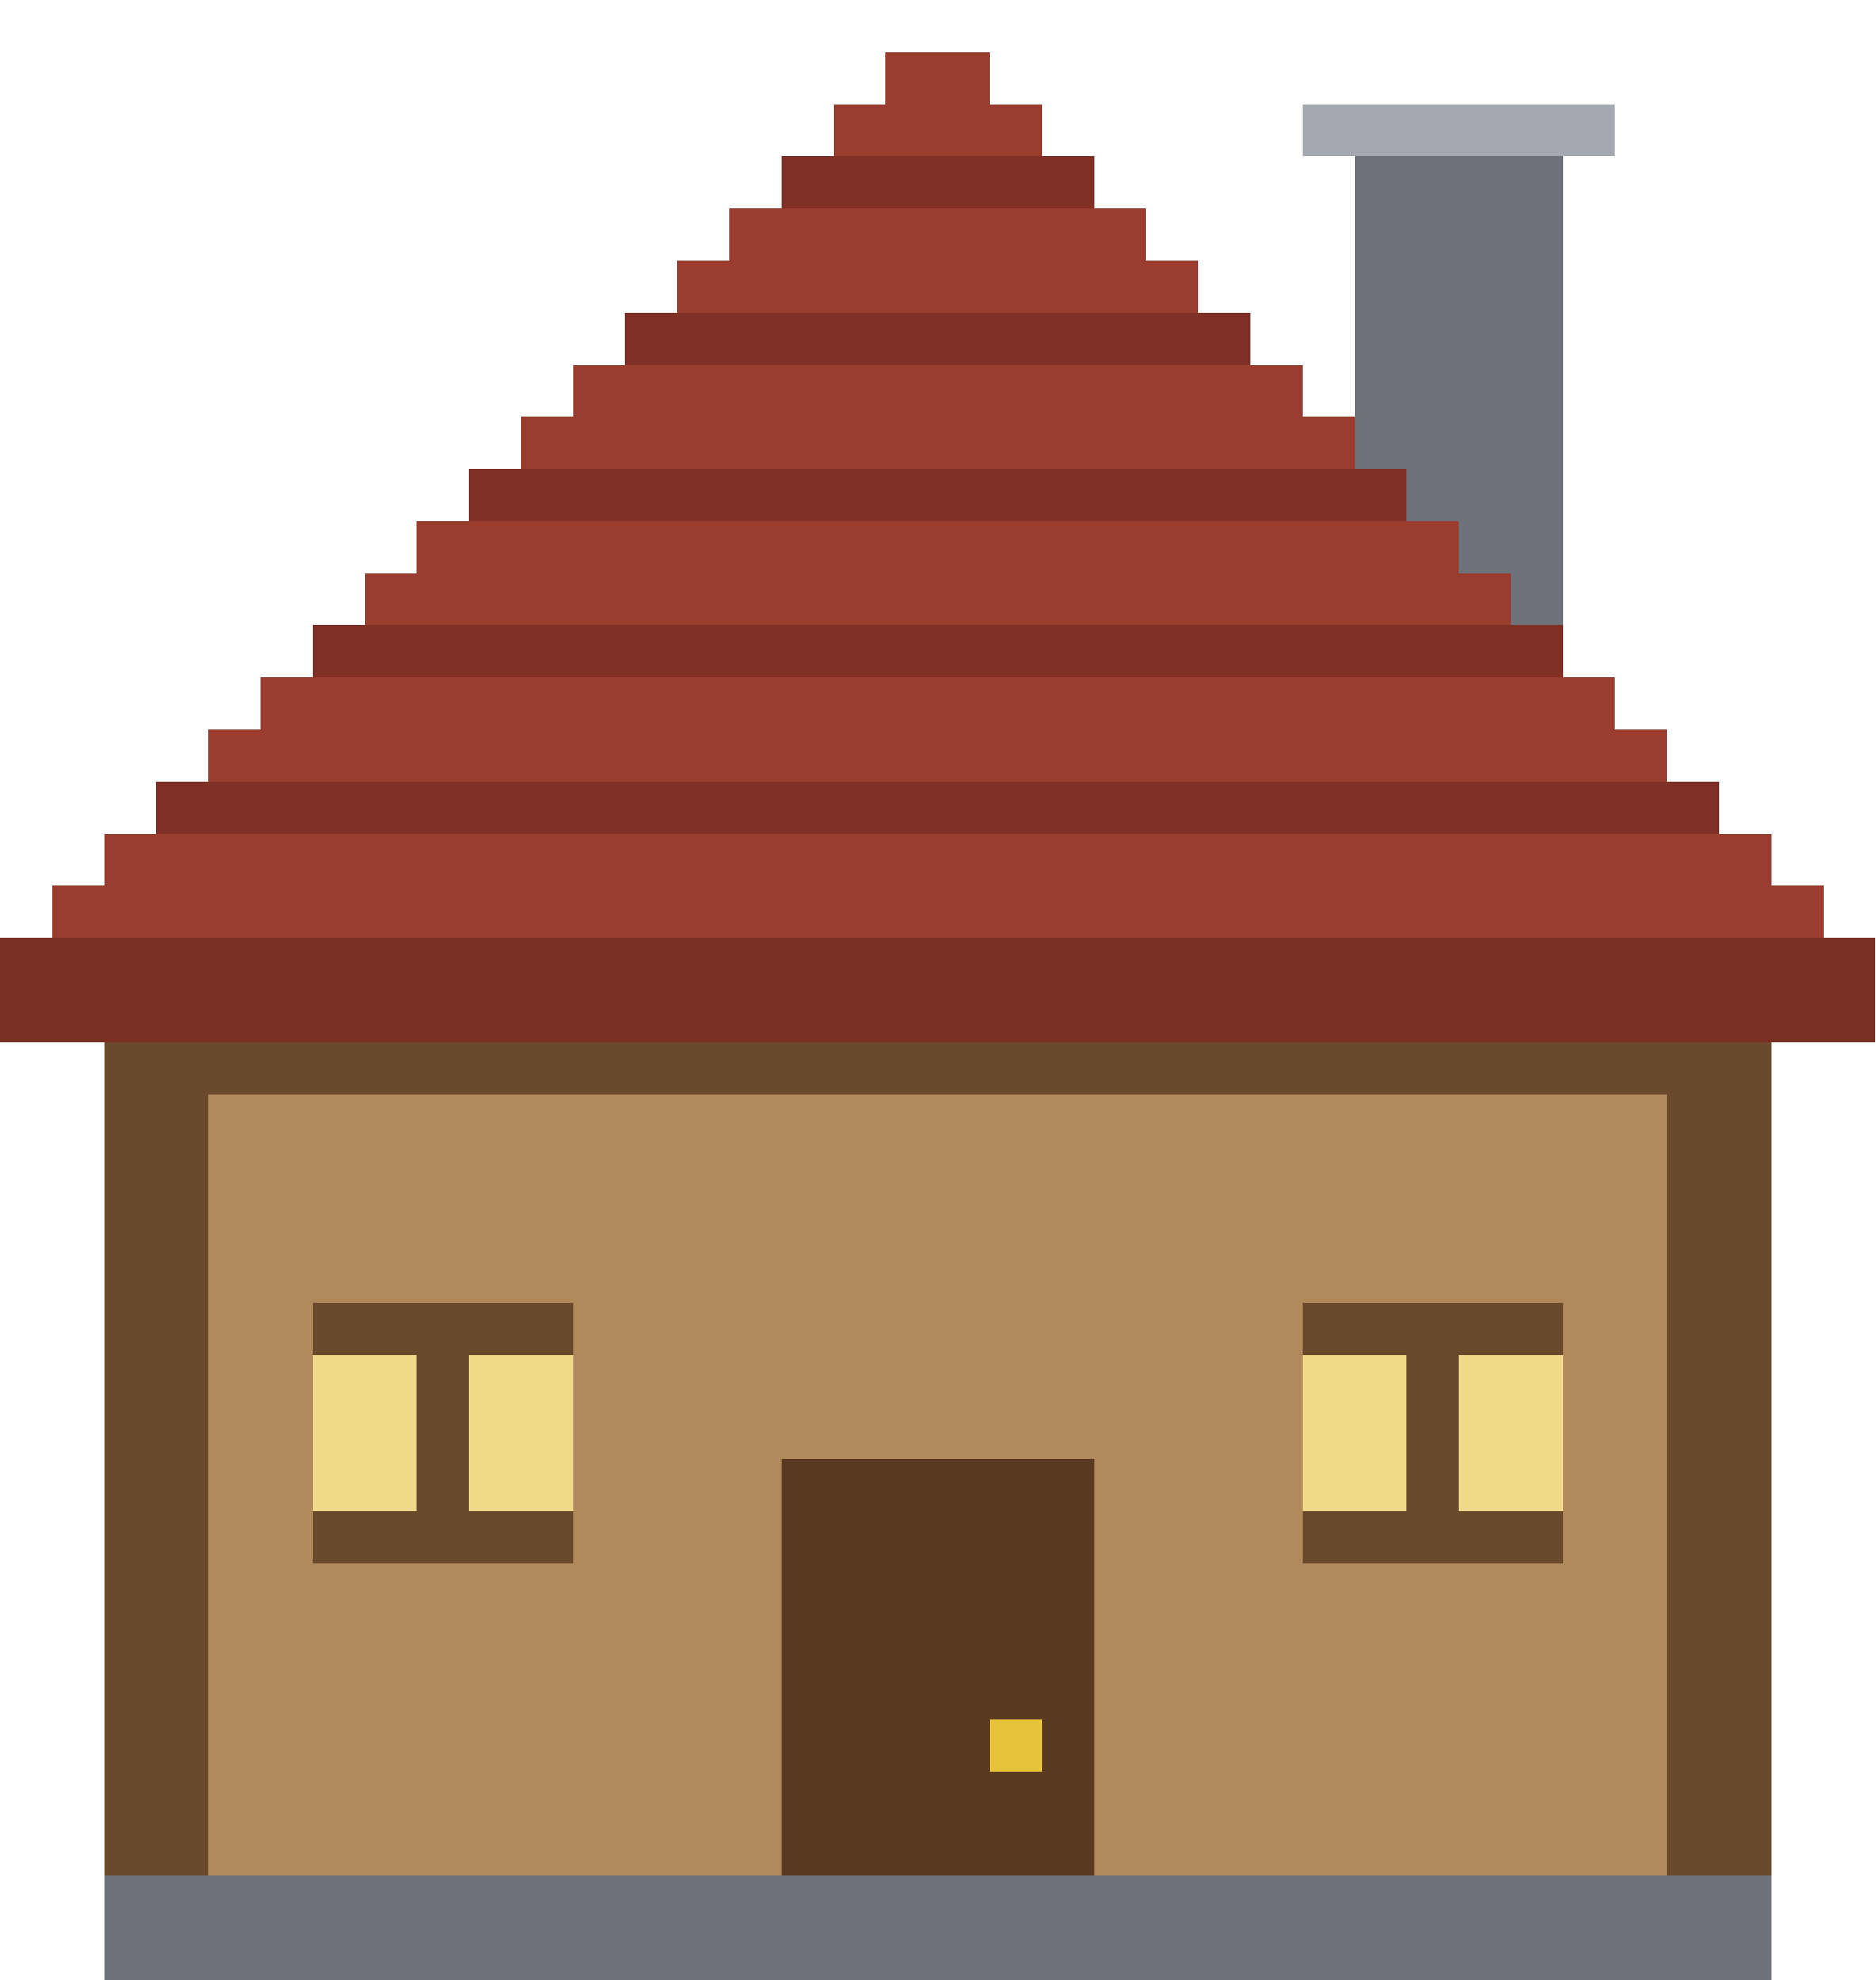
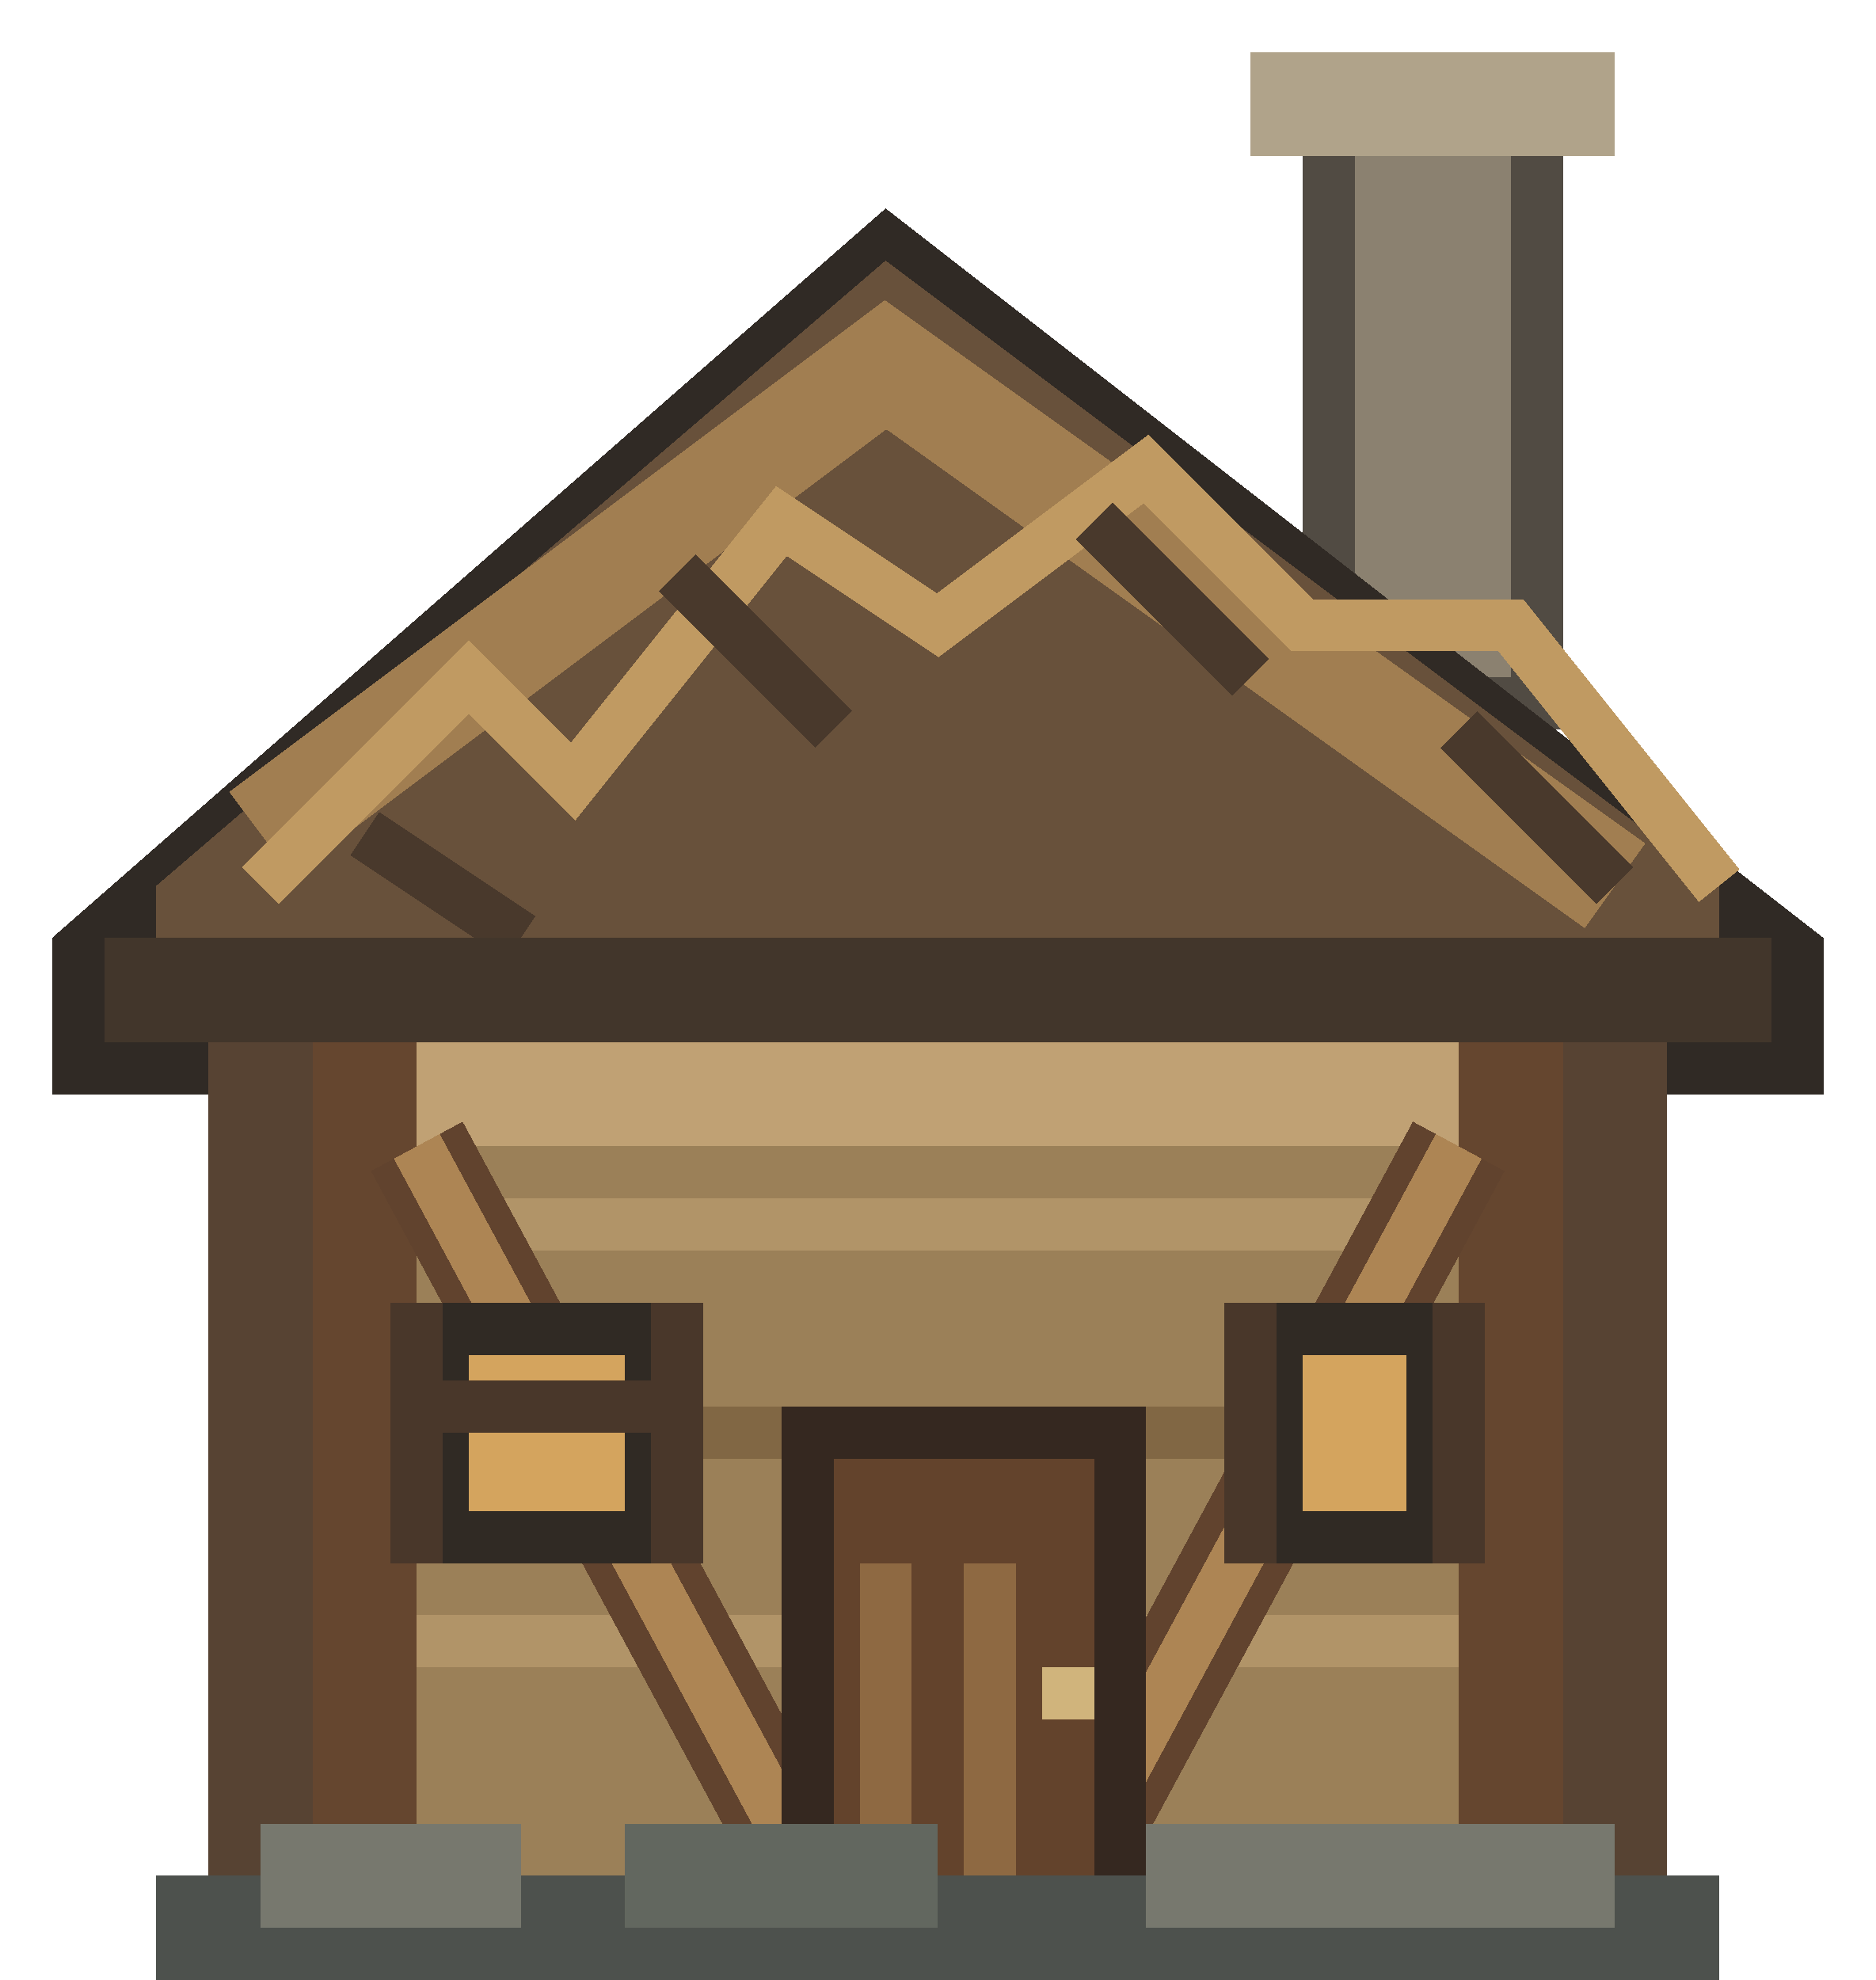
<svg xmlns="http://www.w3.org/2000/svg" width="36" height="38" viewBox="0 0 36 38" shape-rendering="crispEdges">
-   <rect x="26" y="3" width="4" height="10" fill="#6e737b" />
-   <rect x="25" y="2" width="6" height="1" fill="#a3a8b1" />
-   <rect x="17" y="1" width="2" height="1" fill="#9b3d2e" />
-   <rect x="16" y="2" width="4" height="1" fill="#9b3d2e" />
-   <rect x="15" y="3" width="6" height="1" fill="#7f2f23" />
-   <rect x="14" y="4" width="8" height="1" fill="#9b3d2e" />
-   <rect x="13" y="5" width="10" height="1" fill="#9b3d2e" />
-   <rect x="12" y="6" width="12" height="1" fill="#7f2f23" />
-   <rect x="11" y="7" width="14" height="1" fill="#9b3d2e" />
-   <rect x="10" y="8" width="16" height="1" fill="#9b3d2e" />
-   <rect x="9" y="9" width="18" height="1" fill="#7f2f23" />
-   <rect x="8" y="10" width="20" height="1" fill="#9b3d2e" />
-   <rect x="7" y="11" width="22" height="1" fill="#9b3d2e" />
-   <rect x="6" y="12" width="24" height="1" fill="#7f2f23" />
-   <rect x="5" y="13" width="26" height="1" fill="#9b3d2e" />
-   <rect x="4" y="14" width="28" height="1" fill="#9b3d2e" />
-   <rect x="3" y="15" width="30" height="1" fill="#7f2f23" />
-   <rect x="2" y="16" width="32" height="1" fill="#9b3d2e" />
-   <rect x="1" y="17" width="34" height="1" fill="#9b3d2e" />
-   <rect x="0" y="18" width="36" height="2" fill="#7a2f23" />
-   <rect x="2" y="20" width="32" height="18" fill="#b08a5a" />
-   <rect x="2" y="20" width="32" height="1" fill="#6b4a2b" />
-   <rect x="2" y="20" width="2" height="18" fill="#6b4a2b" />
-   <rect x="32" y="20" width="2" height="18" fill="#6b4a2b" />
-   <rect x="2" y="36" width="32" height="2" fill="#6e737b" />
-   <rect x="15" y="28" width="6" height="8" fill="#5a3b22" />
-   <rect x="19" y="33" width="1" height="1" fill="#e8c23a" />
-   <rect x="6" y="25" width="5" height="5" fill="#f2d98a" />
-   <rect x="6" y="25" width="5" height="1" fill="#6b4a2b" />
-   <rect x="6" y="29" width="5" height="1" fill="#6b4a2b" />
-   <rect x="8" y="25" width="1" height="5" fill="#6b4a2b" />
-   <rect x="25" y="25" width="5" height="5" fill="#f2d98a" />
-   <rect x="25" y="25" width="5" height="1" fill="#6b4a2b" />
-   <rect x="25" y="29" width="5" height="1" fill="#6b4a2b" />
-   <rect x="27" y="25" width="1" height="5" fill="#6b4a2b" />
+   <rect x="25" y="2" width="5" height="12" fill="#514b43" />
+   <rect x="26" y="3" width="3" height="10" fill="#8b8170" />
+   <rect x="24" y="1" width="7" height="2" fill="#b0a38a" />
+   <path d="M1 18L17 4L35 18V21H1Z" fill="#302a25" />
+   <path d="M3 17L17 5L33 17V19H3Z" fill="#68513b" />
+   <path d="M5 16L17 7L31 17" fill="none" stroke="#a17e51" stroke-width="2" />
+   <path d="M5 17L9 13L11 15L15 10L18 12L22 9L25 12L29 12L33 17" fill="none" stroke="#c09a62" stroke-width="1" />
+   <path d="M4 19H32M7 16L10 18M13 11L16 14M21 10L24 13M28 14L31 17" stroke="#49392c" stroke-width="1" />
+   <rect x="4" y="19" width="28" height="18" fill="#574333" />
+   <rect x="6" y="20" width="24" height="16" fill="#9b8058" />
+   <rect x="6" y="20" width="24" height="2" fill="#c0a174" />
+   <rect x="6" y="20" width="2" height="16" fill="#65462f" />
+   <rect x="28" y="20" width="2" height="16" fill="#65462f" />
+   <rect x="8" y="23" width="20" height="1" fill="#b19468" />
+   <rect x="8" y="27" width="20" height="1" fill="#816744" />
+   <rect x="8" y="31" width="20" height="1" fill="#b19468" />
+   <path d="M8 22L15 35M28 22L21 35" stroke="#61432e" stroke-width="2" />
+   <path d="M8 22L15 35M28 22L21 35" stroke="#ad8554" stroke-width="1" />
+   <rect x="15" y="27" width="7" height="10" fill="#352820" />
+   <rect x="16" y="28" width="5" height="9" fill="#63432c" />
+   <path d="M17 30V36M19 30V36" stroke="#8e6942" stroke-width="1" />
+   <rect x="20" y="32" width="1" height="1" fill="#d0b47c" />
+   <rect x="8" y="25" width="5" height="5" fill="#302a24" />
+   <rect x="9" y="26" width="3" height="3" fill="#d4a45e" />
+   <path d="M8 25V30M13 25V30M8 27H13" stroke="#49372a" stroke-width="1" />
+   <rect x="24" y="25" width="4" height="5" fill="#302a24" />
+   <rect x="25" y="26" width="2" height="3" fill="#d4a45e" />
+   <path d="M24 25V30M28 25V30" stroke="#49372a" stroke-width="1" />
+   <rect x="3" y="36" width="30" height="2" fill="#4d514d" />
+   <rect x="5" y="35" width="5" height="2" fill="#77786e" />
+   <rect x="12" y="35" width="6" height="2" fill="#62675f" />
+   <rect x="22" y="35" width="9" height="2" fill="#77786e" />
+   <rect x="2" y="18" width="32" height="2" fill="#42362b" />
</svg>
